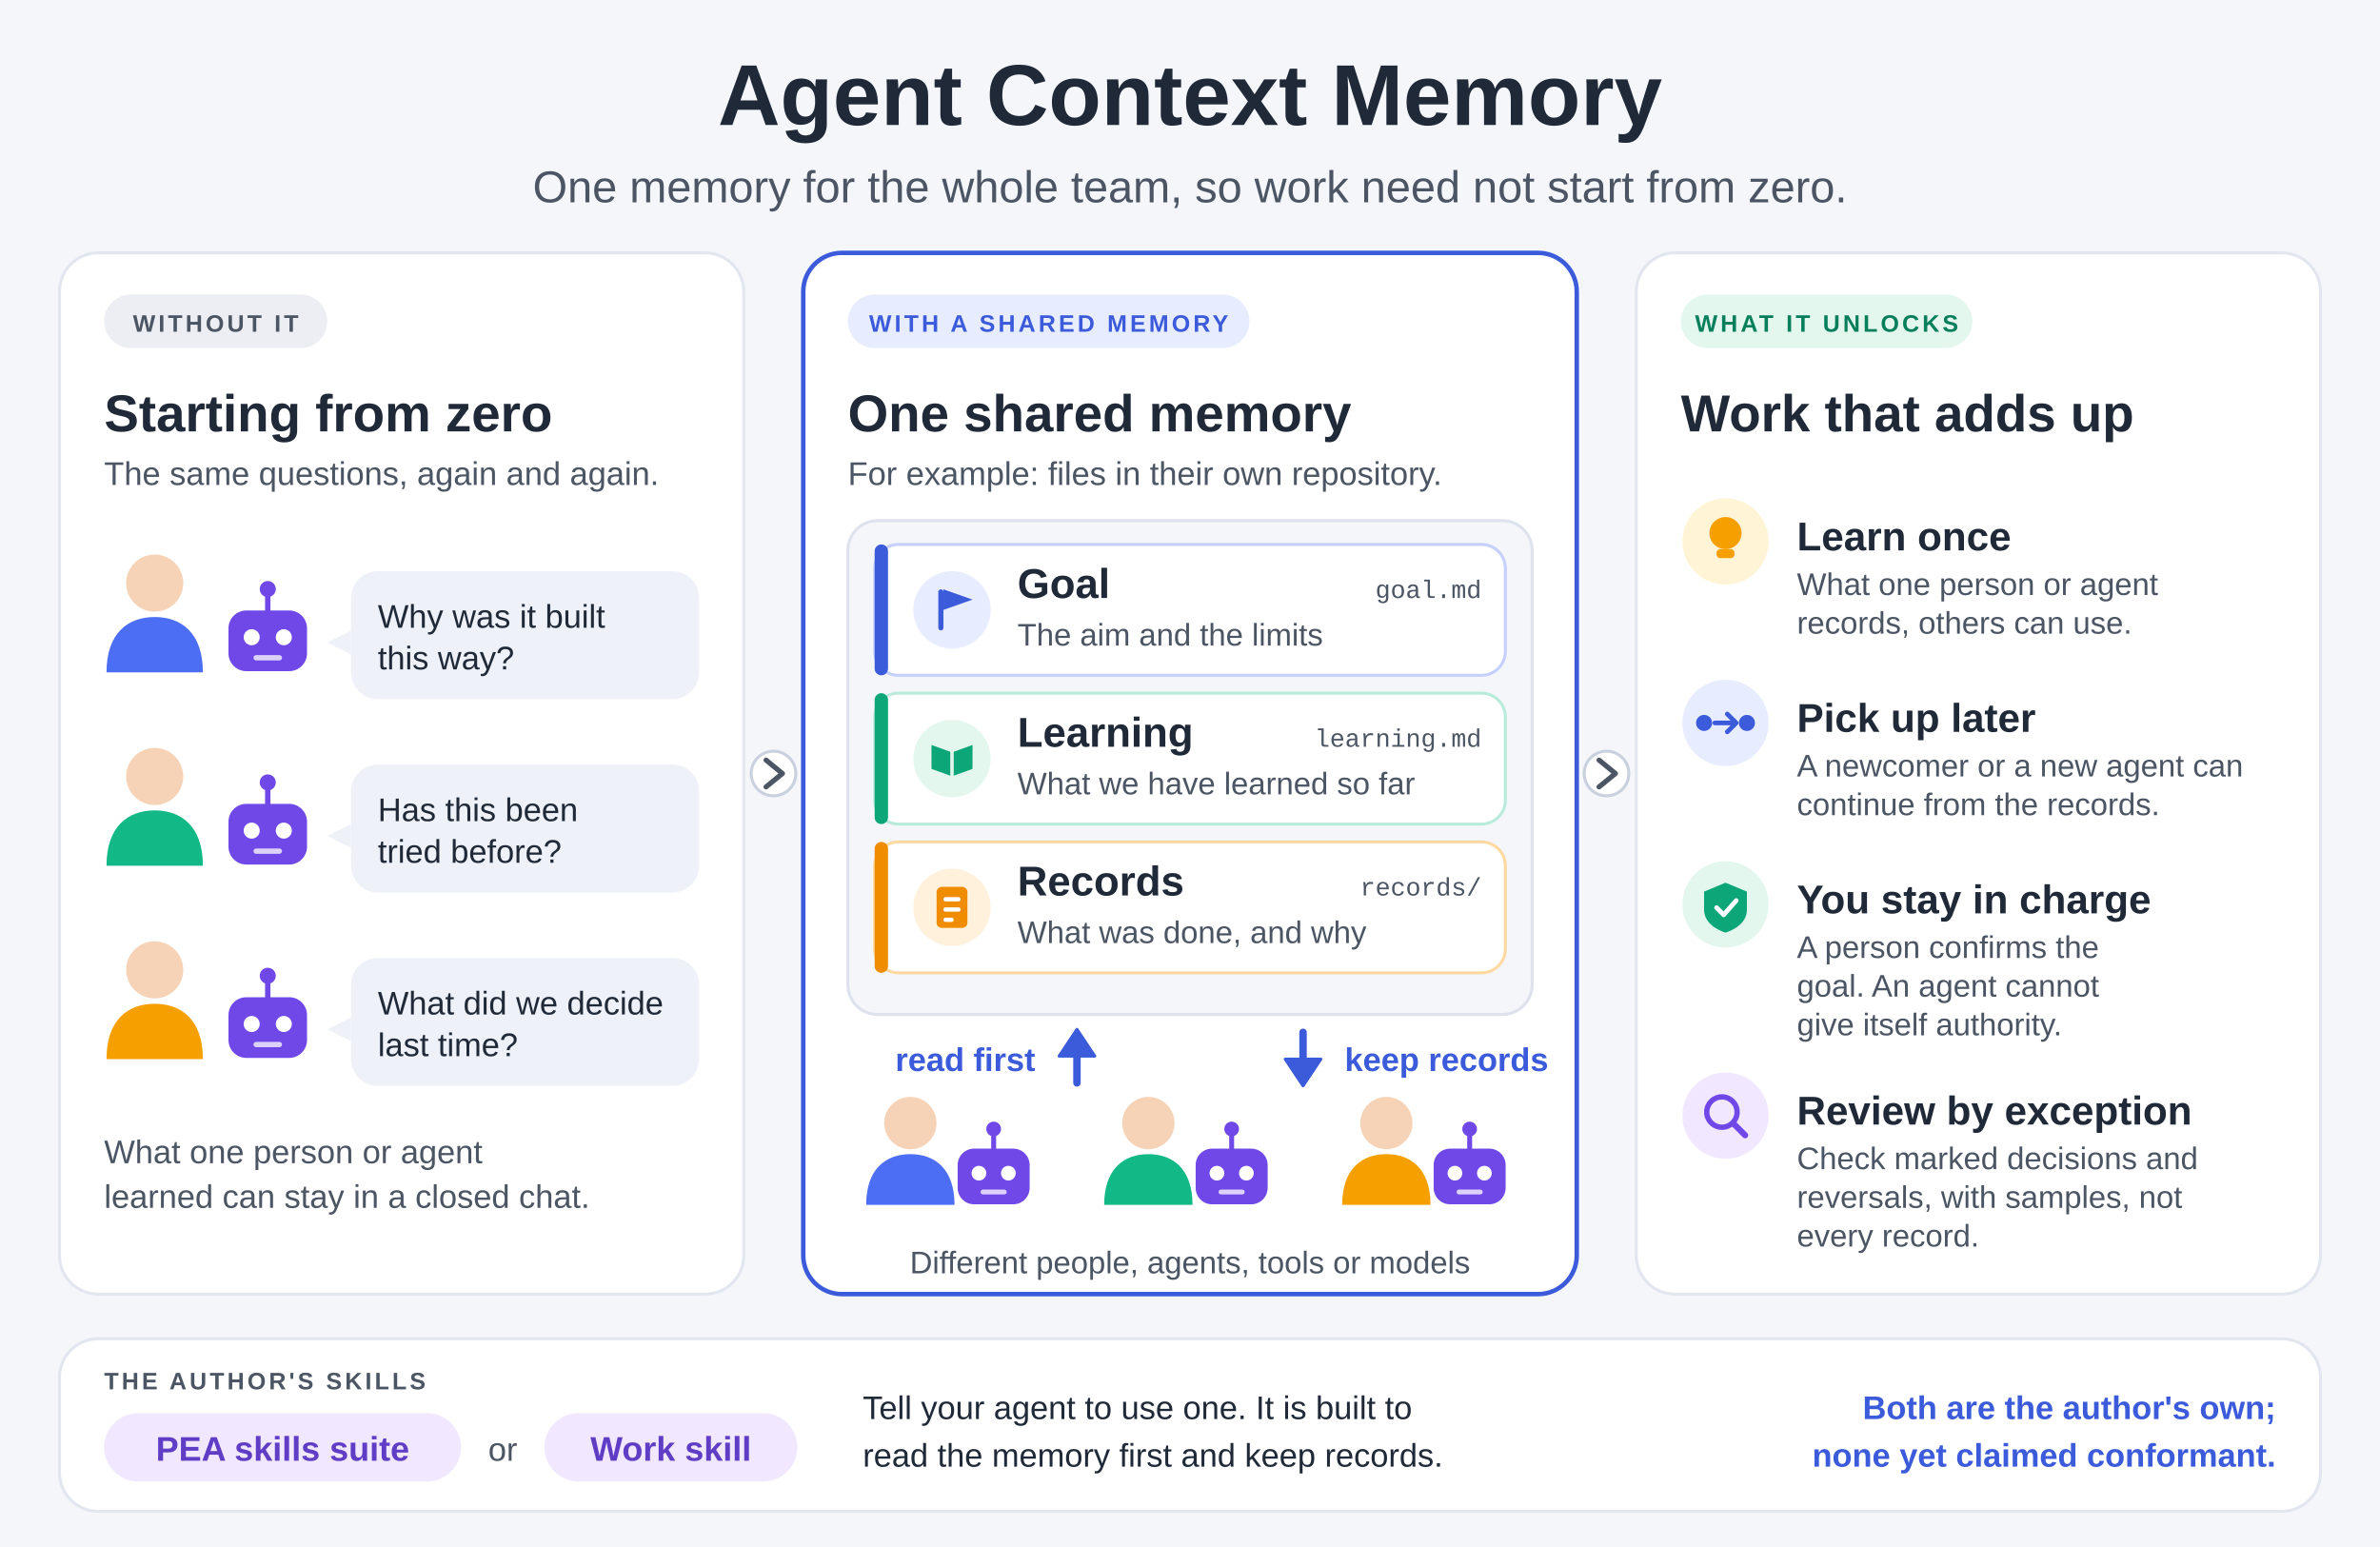
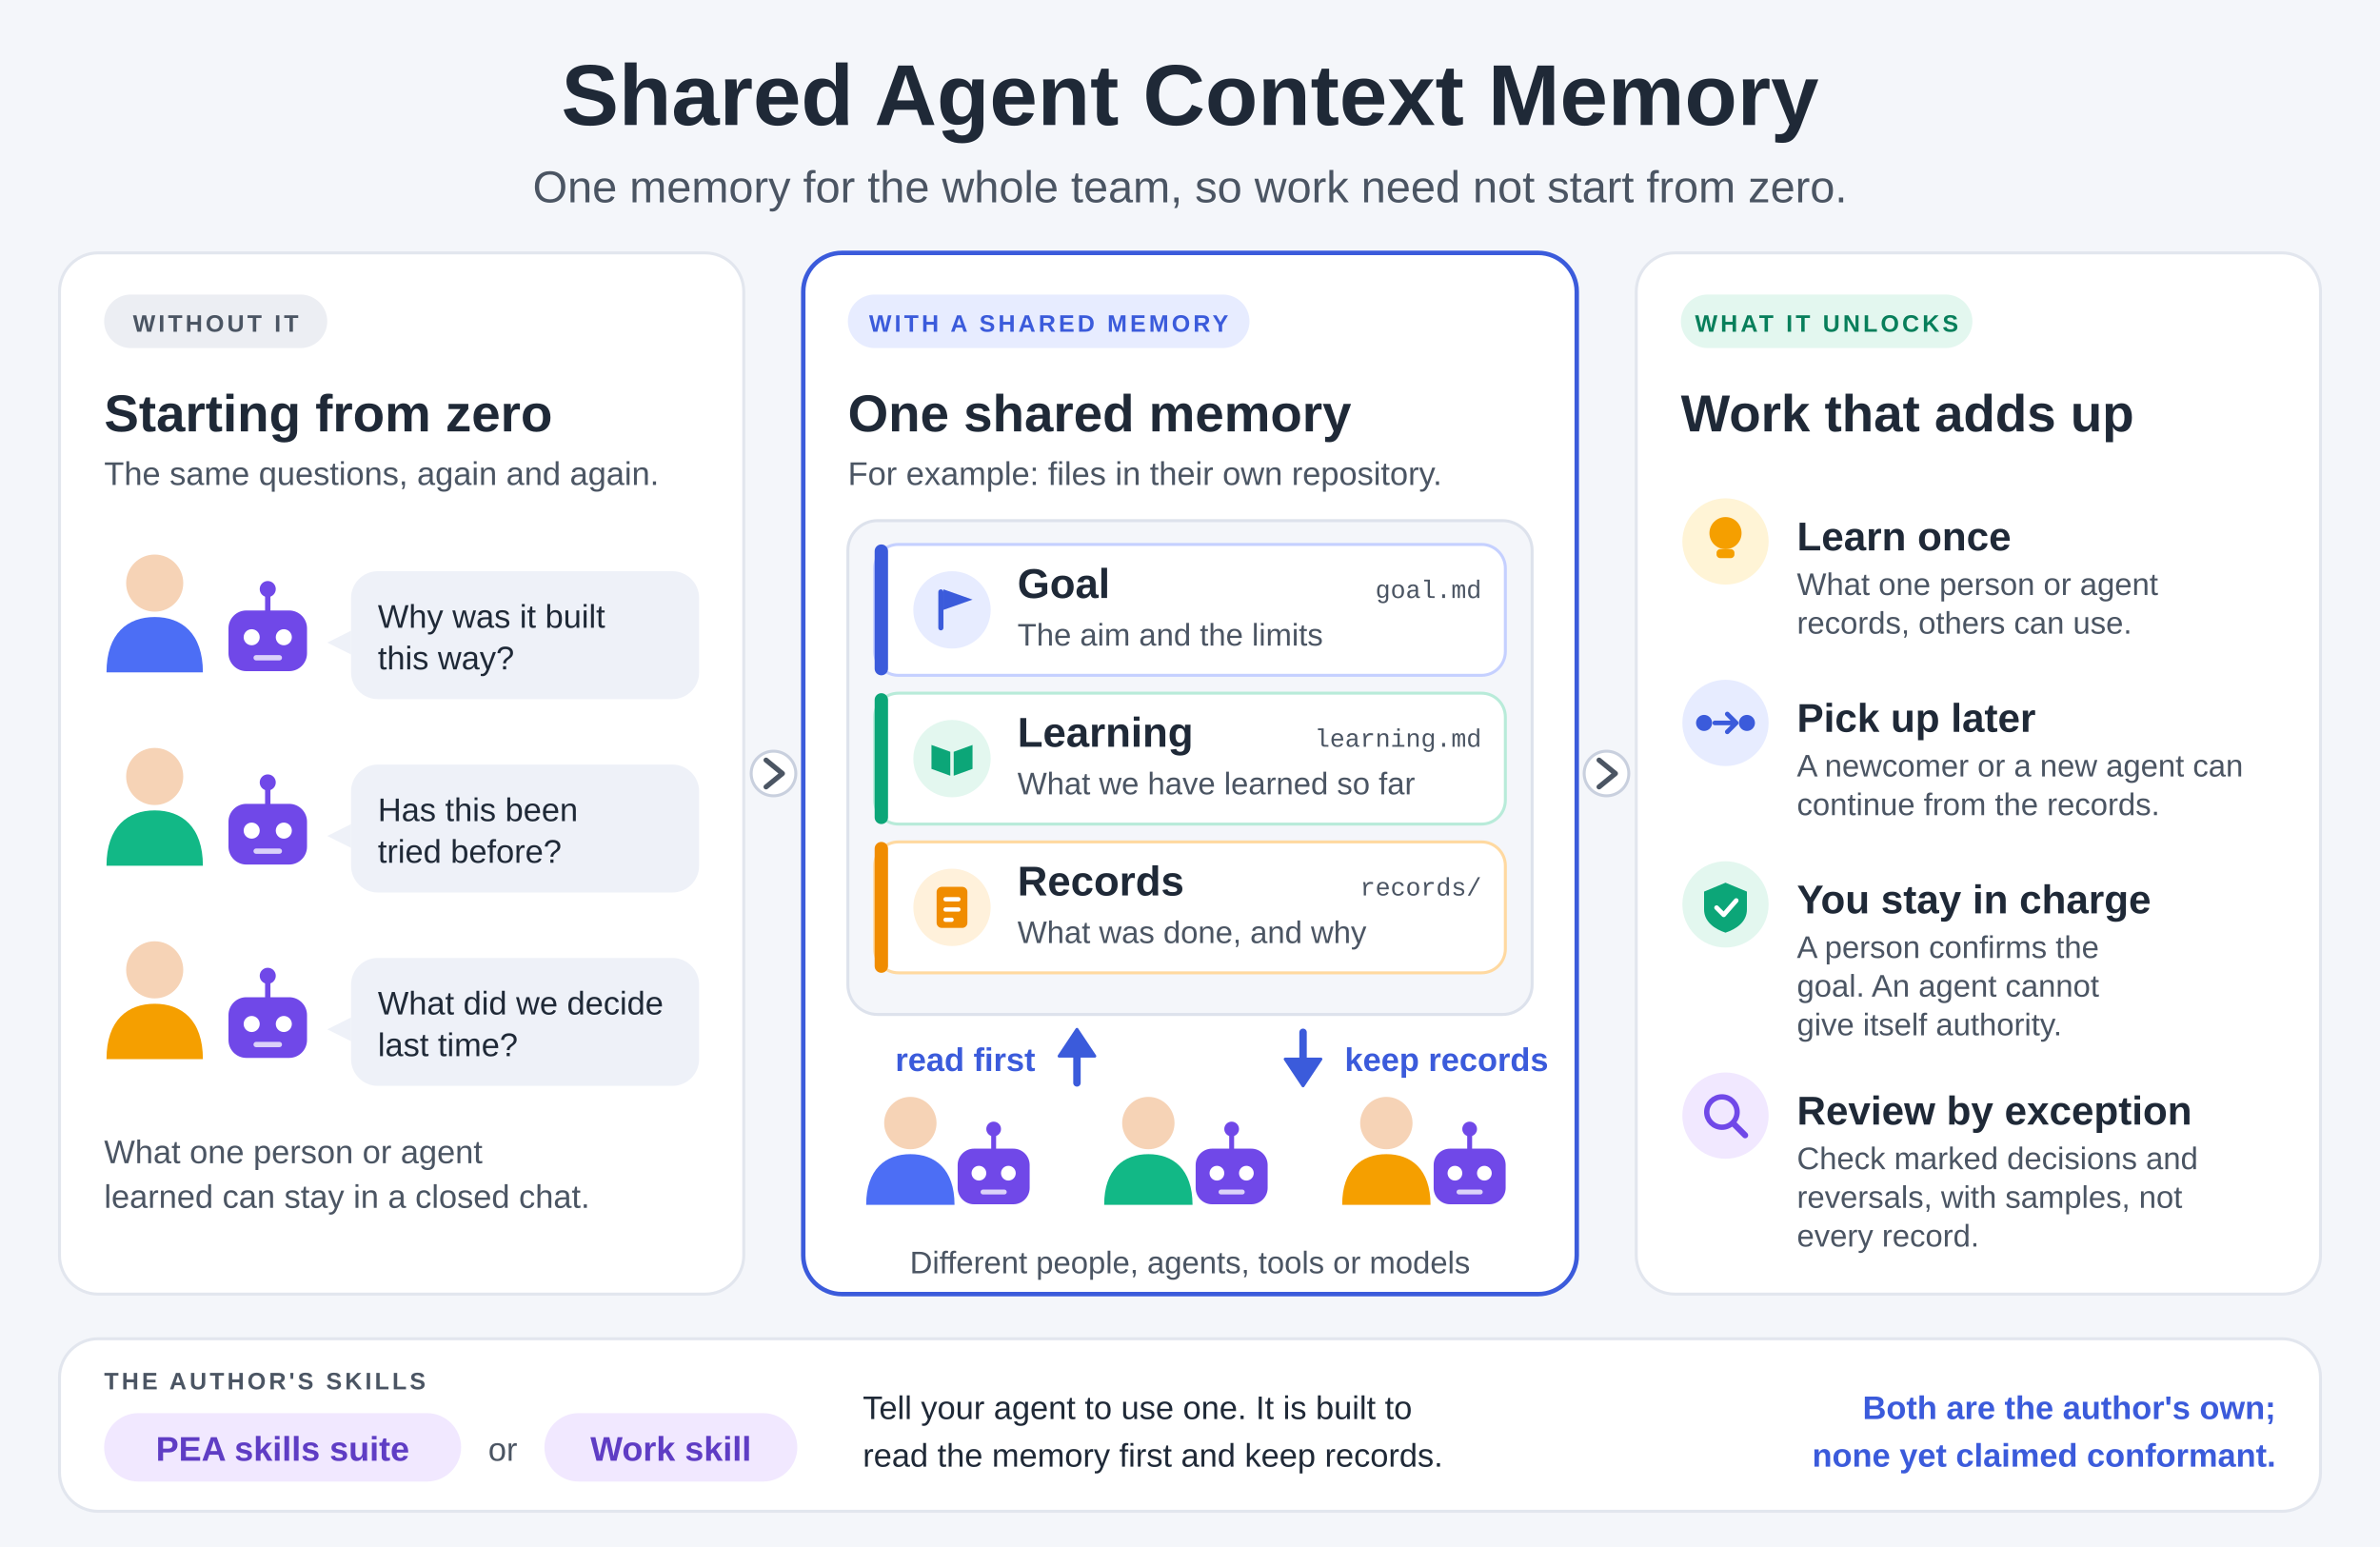
<svg xmlns="http://www.w3.org/2000/svg" viewBox="0 0 1600 1040" width="1600" height="1040" role="img" aria-labelledby="t d" font-family="'Segoe UI', 'Helvetica Neue', Arial, 'Liberation Sans', sans-serif">
  <defs>
    <g id="person">
      <circle cx="0" cy="-30" r="16" fill="#F6D3B6" />
      <path d="M-27 20 C-27 -2 -15 -11 0 -11 C15 -11 27 -2 27 20 Z" fill="currentColor" />
    </g>
    <g id="agent">
      <line x1="0" y1="-18" x2="0" y2="-27" stroke="currentColor" stroke-width="3" stroke-linecap="round" />
      <circle cx="0" cy="-30" r="4.5" fill="currentColor" />
      <rect x="-22" y="-18" width="44" height="34" rx="10" fill="currentColor" />
      <circle cx="-9" cy="-3" r="4.5" fill="#fff" />
      <circle cx="9" cy="-3" r="4.5" fill="#fff" />
      <rect x="-8" y="7" width="16" height="3" rx="1.5" fill="#fff" opacity=".75" />
    </g>
  </defs>
  <rect width="1600" height="1040" fill="#F4F6FA" />
-   <text x="800" y="84" text-anchor="middle" font-size="58" font-weight="700" fill="#1F2937">Agent Context Memory</text>
+   <text x="800" y="84" text-anchor="middle" font-size="58" font-weight="700" fill="#1F2937">Shared Agent Context Memory</text>
  <text x="800" y="136" text-anchor="middle" font-size="30" fill="#4B5563">One memory for the whole team, so work need not start from zero.</text>
  <rect x="40" y="170" width="460" height="700" rx="26" fill="#FFFFFF" stroke="#E2E6EE" stroke-width="2" />
  <rect x="70" y="198" width="150" height="36" rx="18" fill="#ECEEF3" />
  <text x="145" y="223" text-anchor="middle" font-size="16" font-weight="700" letter-spacing="2" fill="#4B5563">WITHOUT IT</text>
  <text x="70" y="290" font-size="35" font-weight="700" fill="#1F2937">Starting from zero</text>
  <text x="70" y="326" font-size="22" fill="#4B5563">The same questions, again and again.</text>
  <use href="#person" transform="translate(104 428) scale(1.2)" color="#4C6EF5" />
  <use href="#agent" transform="translate(180 432) scale(1.2)" color="#7048E8" />
  <path d="M236 424 l-16 8 l16 8 z" fill="#EEF1F8" />
  <rect x="236" y="384" width="234" height="86" rx="18" fill="#EEF1F8" />
  <text x="254" y="422" font-size="22" fill="#1F2937">Why was it built</text>
  <text x="254" y="450" font-size="22" fill="#1F2937">this way?</text>
  <use href="#person" transform="translate(104 558) scale(1.2)" color="#12B886" />
  <use href="#agent" transform="translate(180 562) scale(1.2)" color="#7048E8" />
  <path d="M236 554 l-16 8 l16 8 z" fill="#EEF1F8" />
  <rect x="236" y="514" width="234" height="86" rx="18" fill="#EEF1F8" />
  <text x="254" y="552" font-size="22" fill="#1F2937">Has this been</text>
  <text x="254" y="580" font-size="22" fill="#1F2937">tried before?</text>
  <use href="#person" transform="translate(104 688) scale(1.2)" color="#F59F00" />
  <use href="#agent" transform="translate(180 692) scale(1.2)" color="#7048E8" />
  <path d="M236 684 l-16 8 l16 8 z" fill="#EEF1F8" />
  <rect x="236" y="644" width="234" height="86" rx="18" fill="#EEF1F8" />
  <text x="254" y="682" font-size="22" fill="#1F2937">What did we decide</text>
  <text x="254" y="710" font-size="22" fill="#1F2937">last time?</text>
  <text x="70" y="782" font-size="22" fill="#4B5563">What one person or agent</text>
  <text x="70" y="812" font-size="22" fill="#4B5563">learned can stay in a closed chat.</text>
  <circle cx="520" cy="520" r="15" fill="#FFFFFF" stroke="#C9D0DE" stroke-width="2" />
  <path d="M515 511 L526 520 L515 529" fill="none" stroke="#4B5563" stroke-width="3.4" stroke-linecap="round" stroke-linejoin="round" />
  <rect x="540" y="170" width="520" height="700" rx="26" fill="#FFFFFF" stroke="#3B5BDB" stroke-width="3" />
  <rect x="570" y="198" width="270" height="36" rx="18" fill="#E7ECFF" />
  <text x="705" y="223" text-anchor="middle" font-size="16" font-weight="700" letter-spacing="2" fill="#3B5BDB">WITH A SHARED MEMORY</text>
  <text x="570" y="290" font-size="35" font-weight="700" fill="#1F2937">One shared memory</text>
  <text x="570" y="326" font-size="22" fill="#4B5563">For example: files in their own repository.</text>
  <rect x="570" y="350" width="460" height="332" rx="20" fill="#F4F6FA" stroke="#DDE2EC" stroke-width="2" />
  <rect x="588" y="366" width="424" height="88" rx="16" fill="#FFFFFF" stroke="#C5D0FF" stroke-width="2" />
  <rect x="588" y="366" width="9" height="88" rx="4.5" fill="#3B5BDB" />
  <circle cx="640" cy="410" r="26" fill="#E7ECFF" />
  <g transform="translate(640 410) scale(1.15)" fill="#3B5BDB">
    <rect x="-8" y="-12" width="3" height="24" rx="1.5" />
    <path d="M-5 -12 L12 -6 L-5 0 Z" />
  </g>
  <text x="684" y="402" font-size="28" font-weight="700" fill="#1F2937">Goal</text>
  <text x="996" y="402" text-anchor="end" font-size="17" font-family="Consolas, 'Courier New', monospace" fill="#4B5563">goal.md</text>
  <text x="684" y="434" font-size="21" fill="#4B5563">The aim and the limits</text>
  <rect x="588" y="466" width="424" height="88" rx="16" fill="#FFFFFF" stroke="#B8EBD9" stroke-width="2" />
  <rect x="588" y="466" width="9" height="88" rx="4.5" fill="#0CA678" />
  <circle cx="640" cy="510" r="26" fill="#E3F7EF" />
  <g transform="translate(640 510) scale(1.15)" fill="#0CA678">
    <path d="M-12 -8 L-1 -4 L-1 10 L-12 6 Z" />
    <path d="M12 -8 L1 -4 L1 10 L12 6 Z" />
  </g>
  <text x="684" y="502" font-size="28" font-weight="700" fill="#1F2937">Learning</text>
  <text x="996" y="502" text-anchor="end" font-size="17" font-family="Consolas, 'Courier New', monospace" fill="#4B5563">learning.md</text>
  <text x="684" y="534" font-size="21" fill="#4B5563">What we have learned so far</text>
  <rect x="588" y="566" width="424" height="88" rx="16" fill="#FFFFFF" stroke="#FFD9A0" stroke-width="2" />
  <rect x="588" y="566" width="9" height="88" rx="4.5" fill="#F08C00" />
  <circle cx="640" cy="610" r="26" fill="#FFF1DB" />
  <g transform="translate(640 610) scale(1.15)">
    <rect x="-9" y="-12" width="18" height="24" rx="3" fill="#F08C00" />
    <rect x="-5" y="-6" width="10" height="2.5" rx="1.2" fill="#fff" />
    <rect x="-5" y="0" width="10" height="2.5" rx="1.2" fill="#fff" />
    <rect x="-5" y="6" width="6" height="2.5" rx="1.2" fill="#fff" />
  </g>
  <text x="684" y="602" font-size="28" font-weight="700" fill="#1F2937">Records</text>
  <text x="996" y="602" text-anchor="end" font-size="17" font-family="Consolas, 'Courier New', monospace" fill="#4B5563">records/</text>
  <text x="684" y="634" font-size="21" fill="#4B5563">What was done, and why</text>
  <line x1="724" y1="728" x2="724" y2="708" stroke="#3B5BDB" stroke-width="5" stroke-linecap="round" />
  <path d="M724 692 L712 710 L736 710 Z" fill="#3B5BDB" stroke="#3B5BDB" stroke-width="2" stroke-linejoin="round" />
  <text x="696" y="720" text-anchor="end" font-size="22" font-weight="700" fill="#3B5BDB">read first</text>
  <line x1="876" y1="694" x2="876" y2="714" stroke="#3B5BDB" stroke-width="5" stroke-linecap="round" />
  <path d="M876 730 L864 712 L888 712 Z" fill="#3B5BDB" stroke="#3B5BDB" stroke-width="2" stroke-linejoin="round" />
  <text x="904" y="720" font-size="22" font-weight="700" fill="#3B5BDB">keep records</text>
  <use href="#person" transform="translate(612 788) scale(1.1)" color="#4C6EF5" />
  <use href="#agent" transform="translate(668 792) scale(1.1)" color="#7048E8" />
  <use href="#person" transform="translate(772 788) scale(1.1)" color="#12B886" />
  <use href="#agent" transform="translate(828 792) scale(1.1)" color="#7048E8" />
  <use href="#person" transform="translate(932 788) scale(1.1)" color="#F59F00" />
  <use href="#agent" transform="translate(988 792) scale(1.1)" color="#7048E8" />
  <text x="800" y="856" text-anchor="middle" font-size="21" fill="#4B5563">Different people, agents, tools or models</text>
  <circle cx="1080" cy="520" r="15" fill="#FFFFFF" stroke="#C9D0DE" stroke-width="2" />
  <path d="M1075 511 L1086 520 L1075 529" fill="none" stroke="#4B5563" stroke-width="3.4" stroke-linecap="round" stroke-linejoin="round" />
  <rect x="1100" y="170" width="460" height="700" rx="26" fill="#FFFFFF" stroke="#E2E6EE" stroke-width="2" />
  <rect x="1130" y="198" width="196" height="36" rx="18" fill="#E3F7EF" />
  <text x="1228" y="223" text-anchor="middle" font-size="16" font-weight="700" letter-spacing="2" fill="#087F5B">WHAT IT UNLOCKS</text>
  <text x="1130" y="290" font-size="35" font-weight="700" fill="#1F2937">Work that adds up</text>
  <circle cx="1160" cy="364" r="29" fill="#FFF4D6" />
  <g transform="translate(1160 362) scale(1.2)">
    <circle cx="0" cy="-3" r="9" fill="#F59F00" />
    <rect x="-5" y="6" width="10" height="5" rx="2" fill="#F59F00" />
  </g>
  <text x="1208" y="370" font-size="27" font-weight="700" fill="#1F2937">Learn once</text>
  <text x="1208" y="400" font-size="21" fill="#4B5563">What one person or agent</text>
  <text x="1208" y="426" font-size="21" fill="#4B5563">records, others can use.</text>
  <circle cx="1160" cy="486" r="29" fill="#E7ECFF" />
  <g transform="translate(1160 486) scale(1.2)">
    <circle cx="-12" cy="0" r="4.5" fill="#3B5BDB" />
    <circle cx="12" cy="0" r="4.5" fill="#3B5BDB" />
    <path d="M-6 0 H5 M1 -5 L6 0 L1 5" fill="none" stroke="#3B5BDB" stroke-width="2.6" stroke-linecap="round" stroke-linejoin="round" />
  </g>
  <text x="1208" y="492" font-size="27" font-weight="700" fill="#1F2937">Pick up later</text>
  <text x="1208" y="522" font-size="21" fill="#4B5563">A newcomer or a new agent can</text>
  <text x="1208" y="548" font-size="21" fill="#4B5563">continue from the records.</text>
  <circle cx="1160" cy="608" r="29" fill="#E3F7EF" />
  <g transform="translate(1160 609) scale(1.2)">
    <path d="M0 -13 L12 -8 V2 C12 9 6 13 0 15 C-6 13 -12 9 -12 2 V-8 Z" fill="#0CA678" />
    <path d="M-5 1 L-1 5 L6 -3" fill="none" stroke="#fff" stroke-width="2.6" stroke-linecap="round" stroke-linejoin="round" />
  </g>
  <text x="1208" y="614" font-size="27" font-weight="700" fill="#1F2937">You stay in charge</text>
  <text x="1208" y="644" font-size="21" fill="#4B5563">A person confirms the</text>
  <text x="1208" y="670" font-size="21" fill="#4B5563">goal. An agent cannot</text>
  <text x="1208" y="696" font-size="21" fill="#4B5563">give itself authority.</text>
  <circle cx="1160" cy="750" r="29" fill="#F1E8FF" />
  <g transform="translate(1160 750) scale(1.2)">
    <circle cx="-2" cy="-2" r="8.5" fill="none" stroke="#7048E8" stroke-width="3" />
    <line x1="4.5" y1="4.5" x2="11" y2="11" stroke="#7048E8" stroke-width="3.4" stroke-linecap="round" />
  </g>
  <text x="1208" y="756" font-size="27" font-weight="700" fill="#1F2937">Review by exception</text>
  <text x="1208" y="786" font-size="21" fill="#4B5563">Check marked decisions and</text>
  <text x="1208" y="812" font-size="21" fill="#4B5563">reversals, with samples, not</text>
  <text x="1208" y="838" font-size="21" fill="#4B5563">every record.</text>
  <rect x="40" y="900" width="1520" height="116" rx="26" fill="#FFFFFF" stroke="#E2E6EE" stroke-width="2" />
  <text x="70" y="934" font-size="16" font-weight="700" letter-spacing="2" fill="#4B5563">THE AUTHOR'S SKILLS</text>
  <rect x="70" y="950" width="240" height="46" rx="23" fill="#F1E8FF" />
  <text x="190" y="982" text-anchor="middle" font-size="23" font-weight="700" fill="#5F3DC4">PEA skills suite</text>
  <text x="338" y="982" text-anchor="middle" font-size="22" fill="#4B5563">or</text>
  <rect x="366" y="950" width="170" height="46" rx="23" fill="#F1E8FF" />
  <text x="451" y="982" text-anchor="middle" font-size="23" font-weight="700" fill="#5F3DC4">Work skill</text>
  <text x="580" y="954" font-size="22" fill="#1F2937">Tell your agent to use one. It is built to</text>
  <text x="580" y="986" font-size="22" fill="#1F2937">read the memory first and keep records.</text>
  <text x="1530" y="954" text-anchor="end" font-size="22" font-weight="700" fill="#3B5BDB">Both are the author's own;</text>
  <text x="1530" y="986" text-anchor="end" font-size="22" font-weight="700" fill="#3B5BDB">none yet claimed conformant.</text>
</svg>
